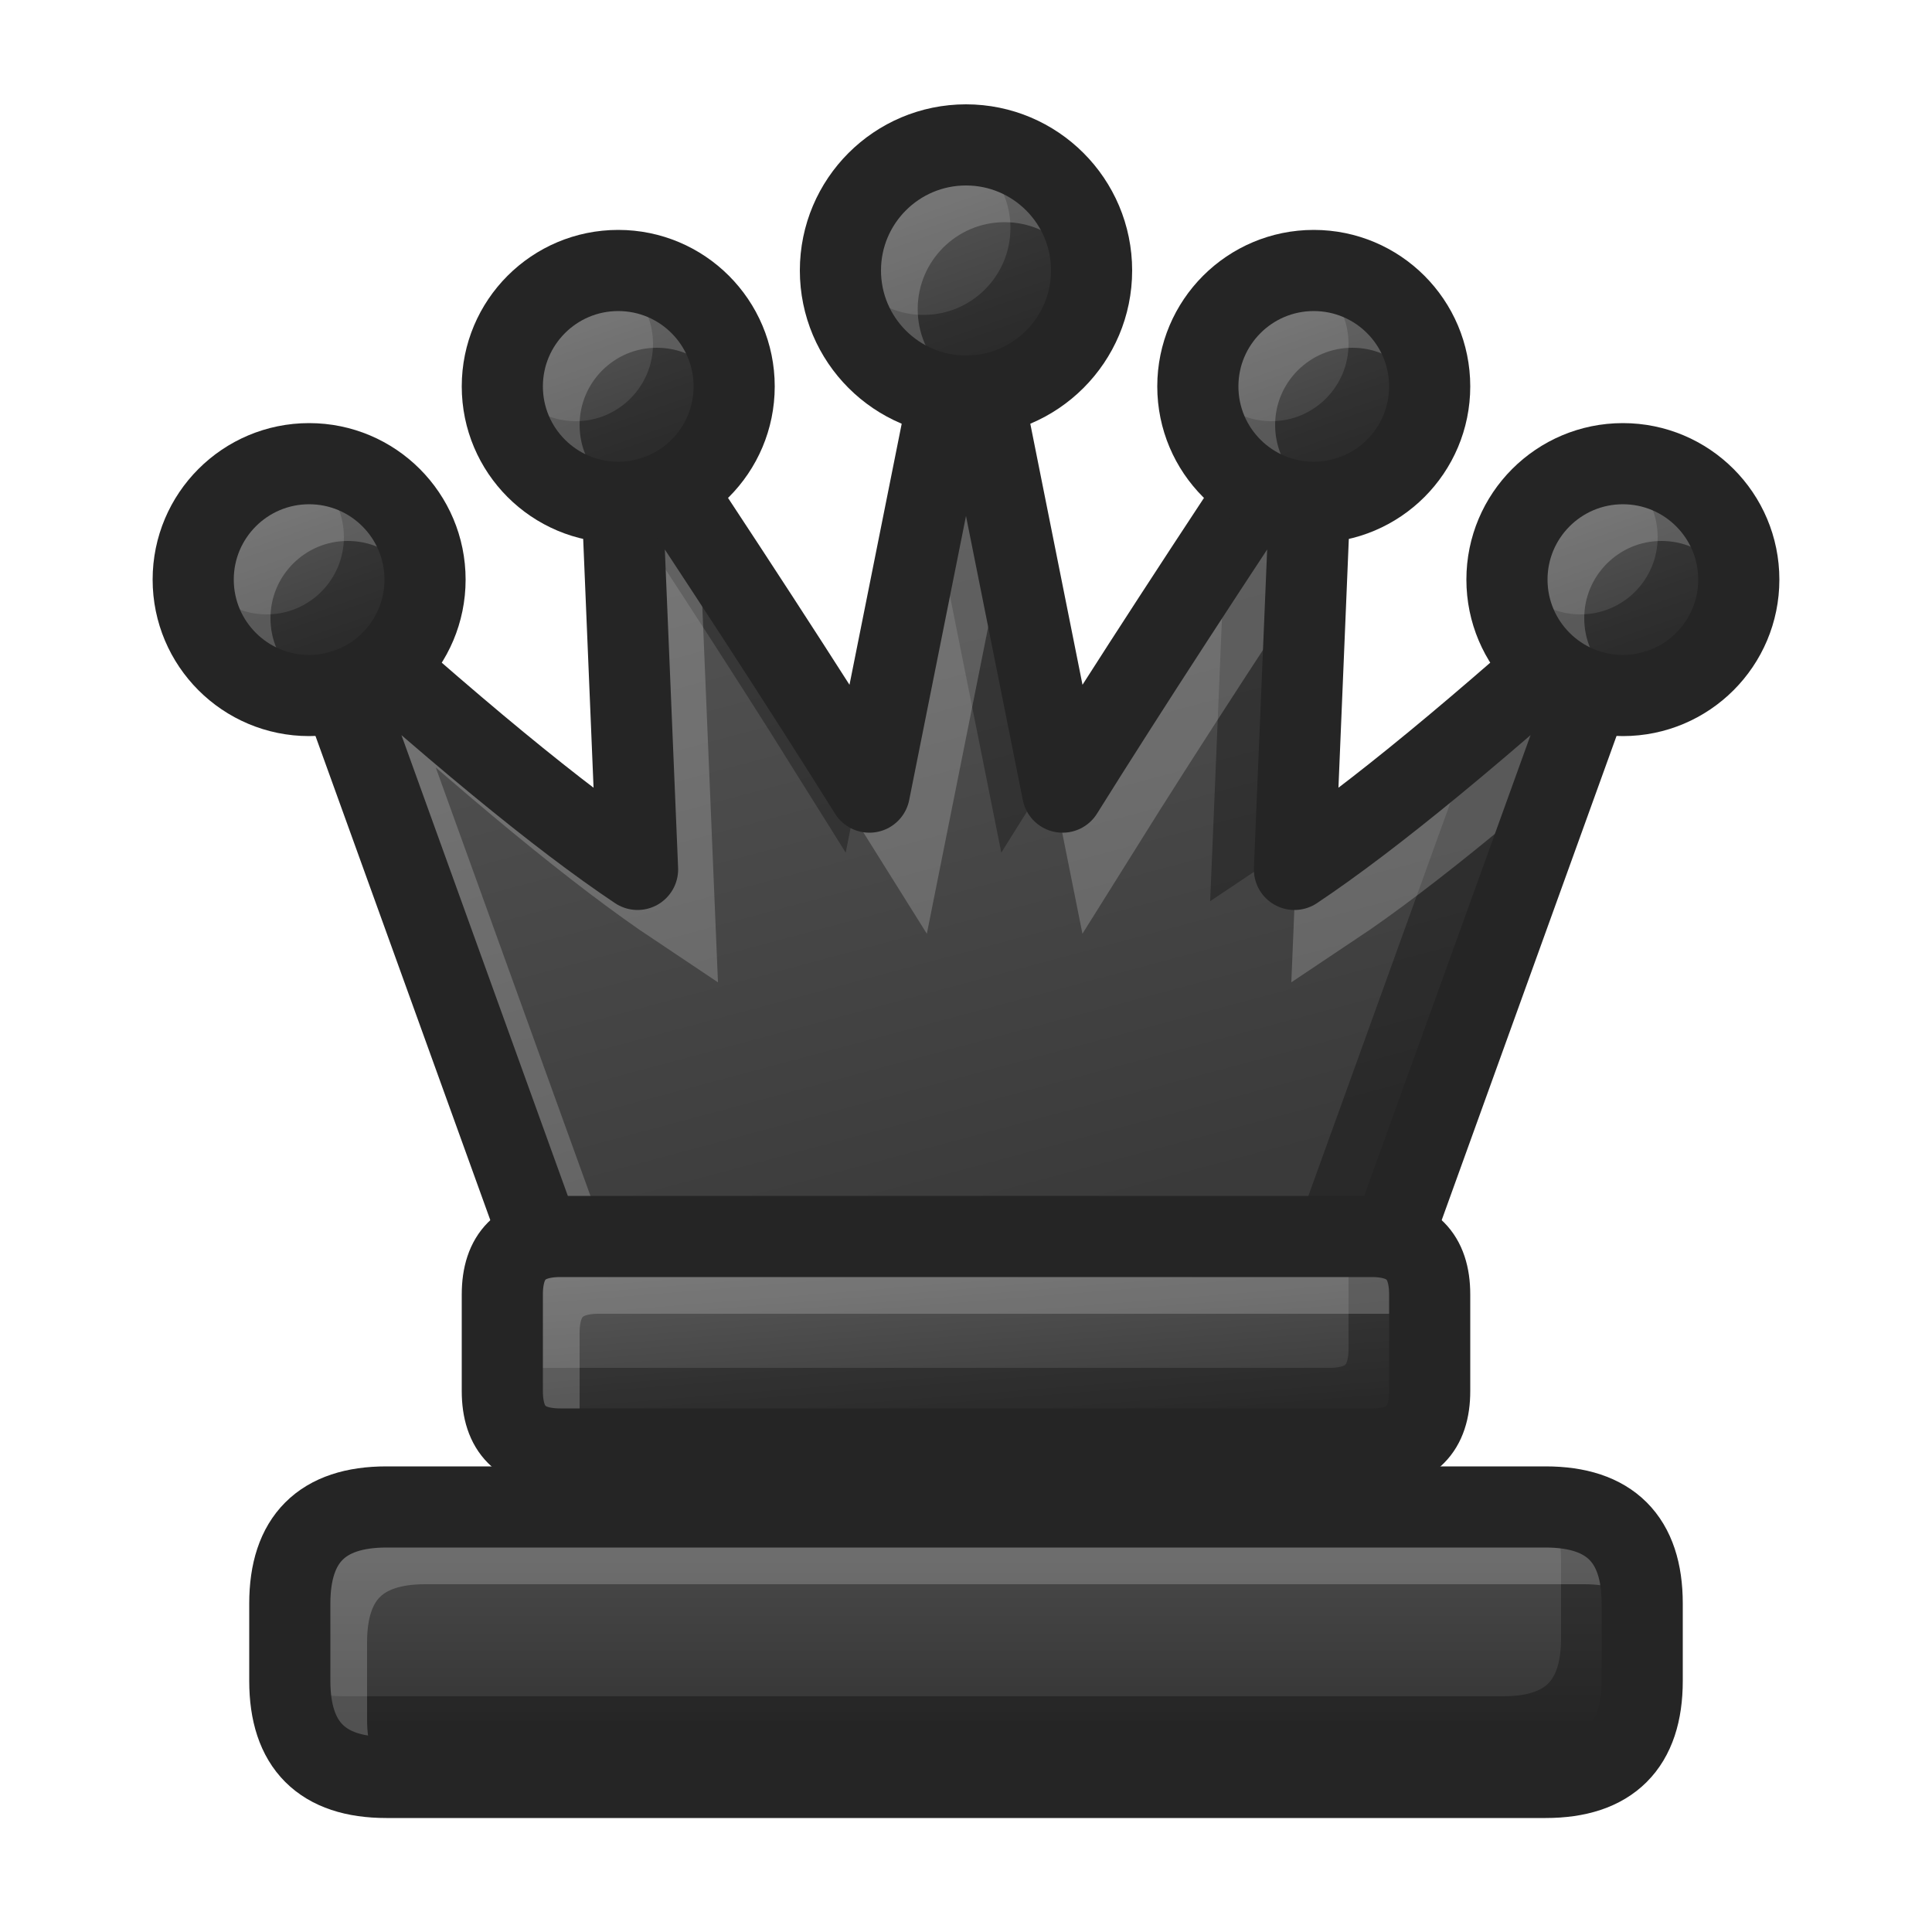
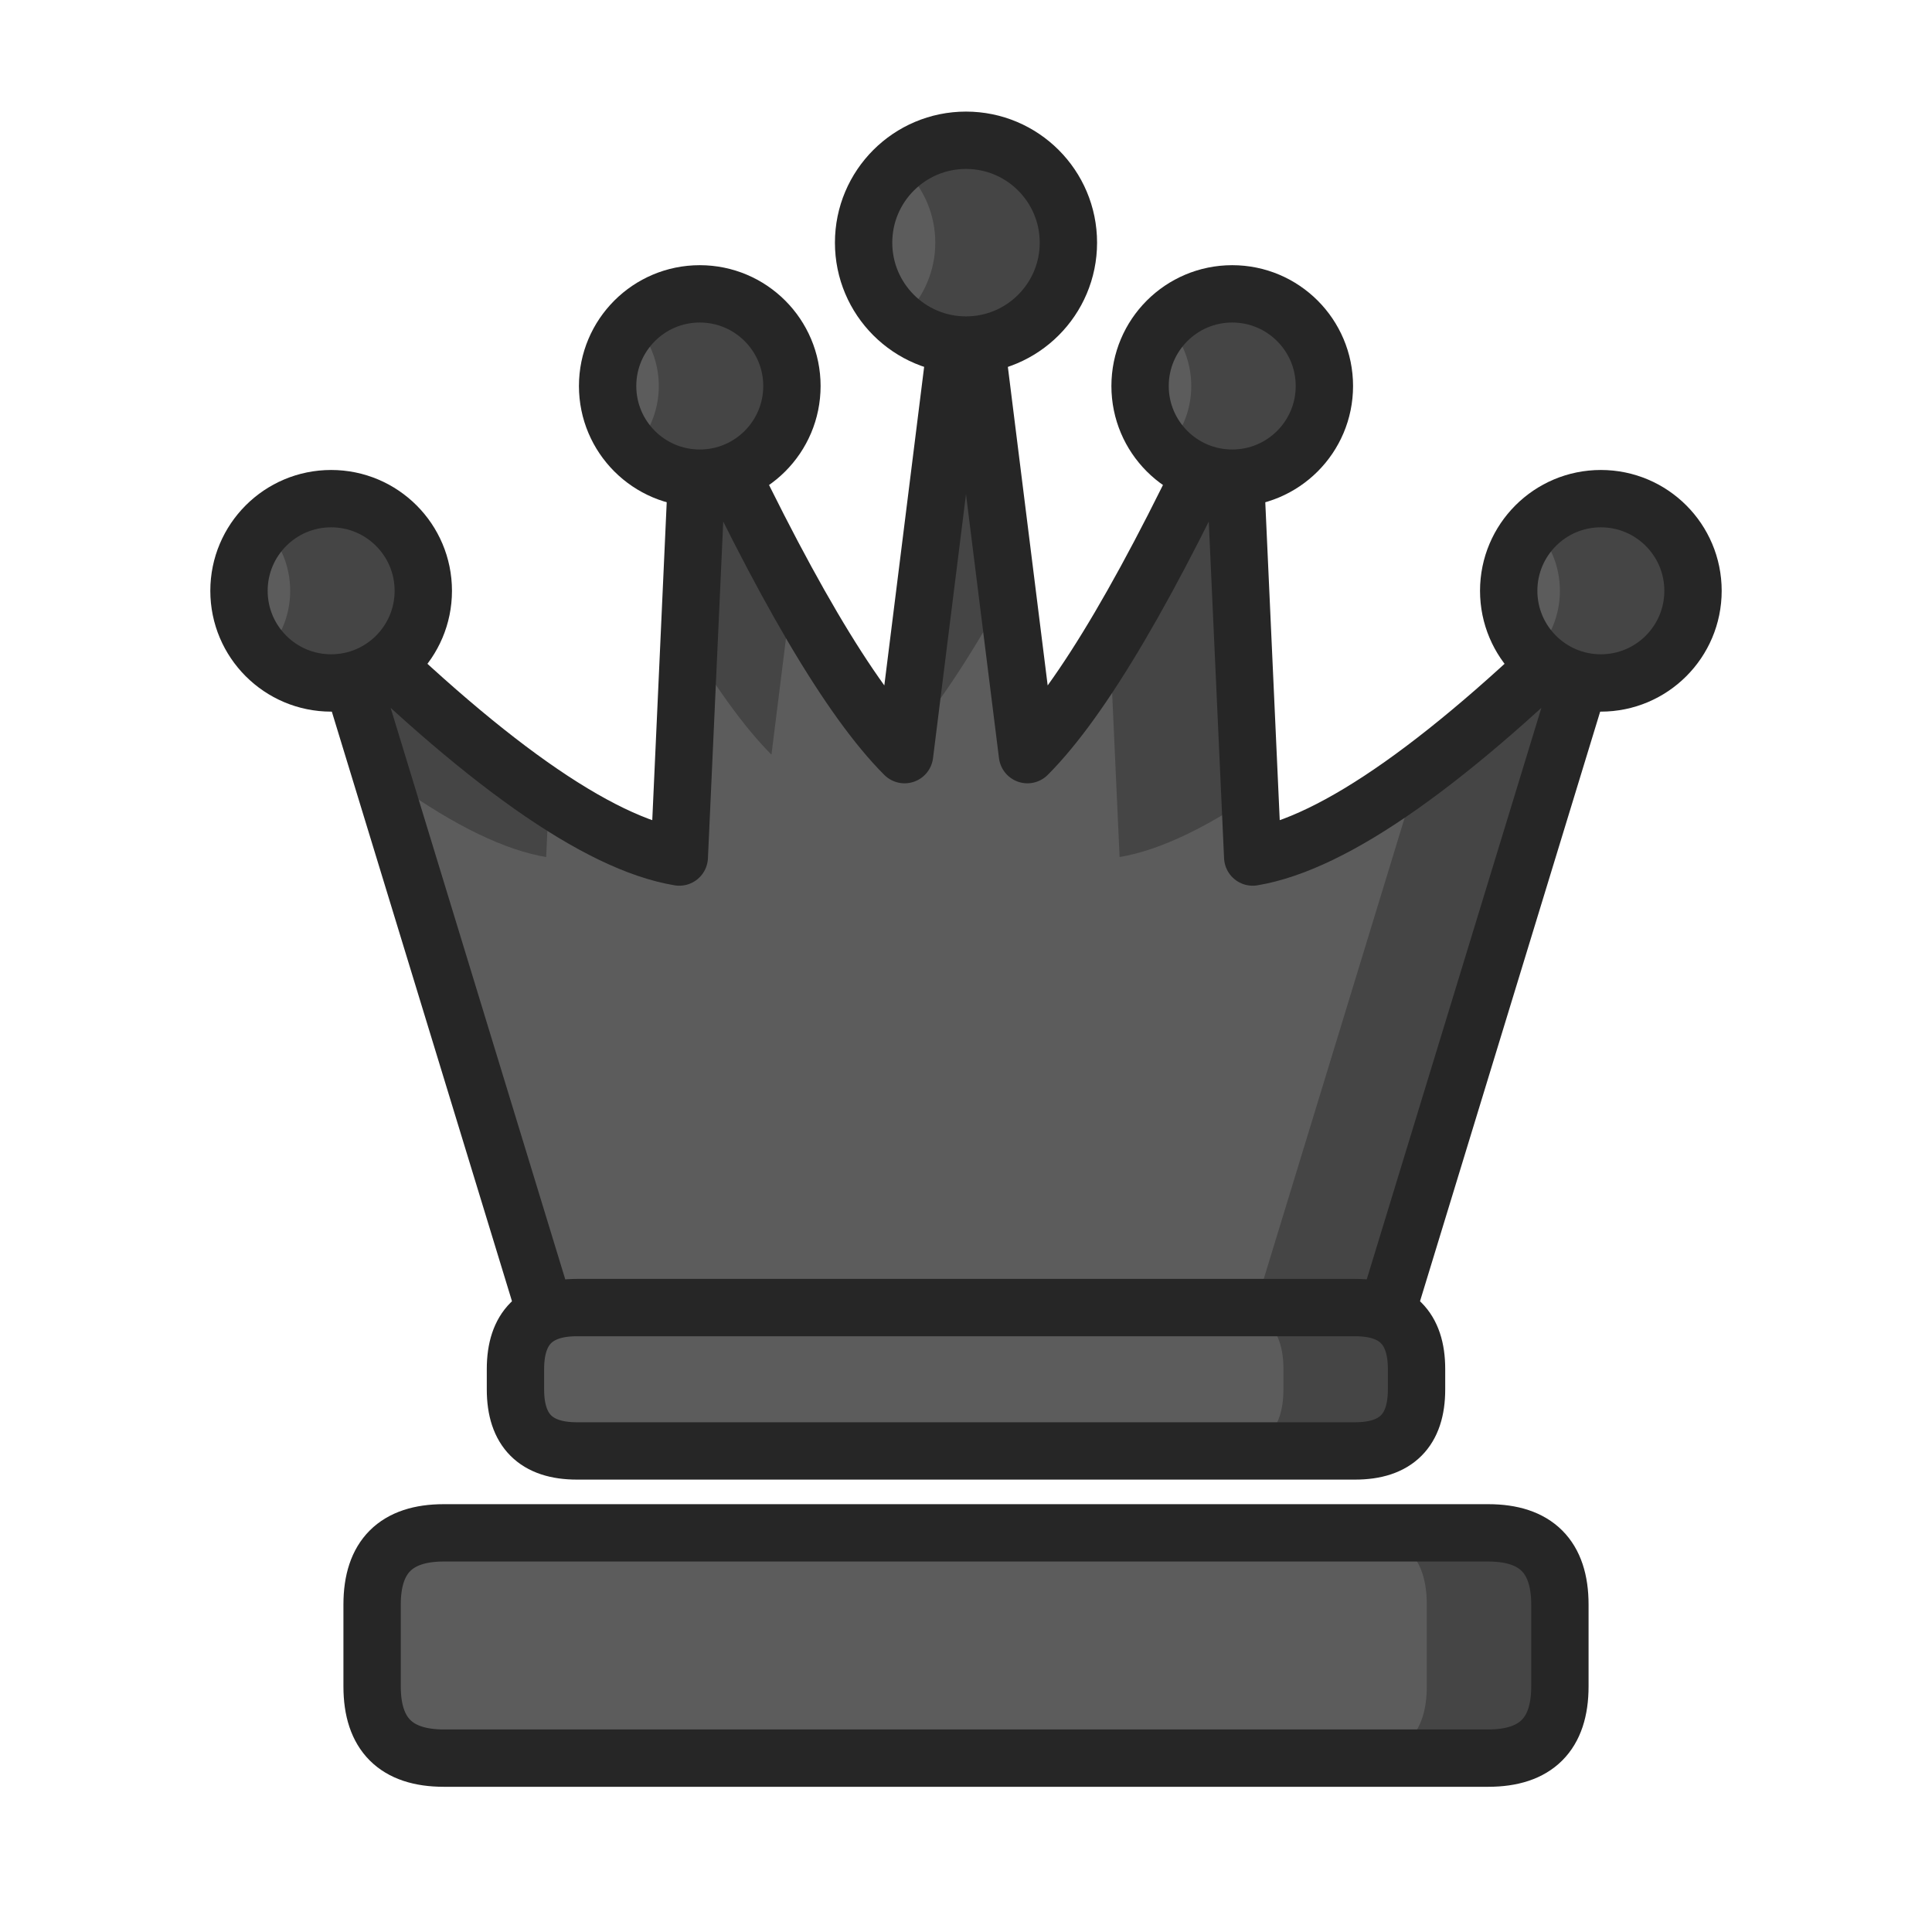
<svg xmlns="http://www.w3.org/2000/svg" viewBox="0 0 100 100">
  <defs>
-     <linearGradient id="g" x1="0" y1="0" x2="0.35" y2="1">
-       <stop offset="0" stop-color="#5e5e5e" />
-       <stop offset="1" stop-color="#3a3a3a" />
-     </linearGradient>
-     <linearGradient id="gb" x1="0" y1="0" x2="0" y2="1">
-       <stop offset="0" stop-color="#4e4e4e" />
-       <stop offset="1" stop-color="#2f2f2f" />
-     </linearGradient>
    <clipPath id="c0">
-       <path d="M29 67 L16 31 Q27 41 33 45 L32 21 Q40 33 45 41 L50 16 L55 41 Q60 33 68 21 L67 45 Q73 41 84 31 L71 67 Z" />
+       <path d="M30 70 L19 34 Q30 45 36 46 L37 24 Q43 37 47 41 L50 17 L53 41 Q57 37 63 24 L64 46 Q70 45 81 34 L70 70 Z" />
    </clipPath>
    <clipPath id="c1">
-       <path d="M10 30 A6 6 0 1 0 22 30 A6 6 0 1 0 10 30 Z" />
+       <path d="M14.5 33 A4.5 4.5 0 1 0 23.5 33 A4.5 4.5 0 1 0 14.5 33 Z" />
    </clipPath>
    <clipPath id="c2">
-       <path d="M26 20 A6 6 0 1 0 38 20 A6 6 0 1 0 26 20 Z" />
+       <path d="M32.5 23 A4.5 4.5 0 1 0 41.5 23 A4.5 4.5 0 1 0 32.5 23 Z" />
    </clipPath>
    <clipPath id="c3">
-       <path d="M43.5 14 A6.5 6.5 0 1 0 56.5 14 A6.5 6.5 0 1 0 43.5 14 Z" />
+       <path d="M45 16 A5 5 0 1 0 55 16 A5 5 0 1 0 45 16 Z" />
    </clipPath>
    <clipPath id="c4">
-       <path d="M62 20 A6 6 0 1 0 74 20 A6 6 0 1 0 62 20 Z" />
+       <path d="M58.5 23 A4.5 4.5 0 1 0 67.5 23 A4.5 4.5 0 1 0 58.5 23 Z" />
    </clipPath>
    <clipPath id="c5">
-       <path d="M78 30 A6 6 0 1 0 90 30 A6 6 0 1 0 78 30 Z" />
+       <path d="M76.5 33 A4.5 4.5 0 1 0 85.5 33 A4.5 4.5 0 1 0 76.5 33 Z" />
    </clipPath>
    <clipPath id="c6">
-       <path d="M29 64 H71 Q74 64 74 67 V72 Q74 75 71 75 H29 Q26 75 26 72 V67 Q26 64 29 64 Z" />
+       <path d="M31 68 H69 Q72 68 72 71 V72 Q72 75 69 75 H31 Q28 75 28 72 V71 Q28 68 31 68 Z" />
    </clipPath>
    <clipPath id="c7">
-       <path d="M20 78 H80 Q85 78 85 83 V87 Q85 92 80 92 H20 Q15 92 15 87 V83 Q15 78 20 78 Z" />
+       <path d="M24.5 79 H75.5 Q79 79 79 82.5 V86.5 Q79 90 75.5 90 H24.5 Q21 90 21 86.5 V82.5 Q21 79 24.5 79 Z" />
    </clipPath>
  </defs>
-   <path d="M29 67 L16 31 Q27 41 33 45 L32 21 Q40 33 45 41 L50 16 L55 41 Q60 33 68 21 L67 45 Q73 41 84 31 L71 67 Z" fill="url(#g)" />
-   <g clip-path="url(#c0)" fill="none" stroke-width="4">
-     <path d="M29 67 L16 31 Q27 41 33 45 L32 21 Q40 33 45 41 L50 16 L55 41 Q60 33 68 21 L67 45 Q73 41 84 31 L71 67 Z" stroke="rgba(0,0,0,0.30)" transform="translate(-2.2 -2.2)" />
-     <path d="M29 67 L16 31 Q27 41 33 45 L32 21 Q40 33 45 41 L50 16 L55 41 Q60 33 68 21 L67 45 Q73 41 84 31 L71 67 Z" stroke="rgba(255,255,255,0.20)" transform="translate(2 2)" />
+   <g transform="translate(50 91) scale(1.06) translate(-50 -90)">
+     <path d="M30 70 L19 34 Q30 45 36 46 L37 24 Q43 37 47 41 L50 17 L53 41 Q57 37 63 24 L64 46 Q70 45 81 34 L70 70 Z" fill="#454545" />
+     <g clip-path="url(#c0)">
+       <path d="M30 70 L19 34 Q30 45 36 46 L37 24 Q43 37 47 41 L50 17 L53 41 Q57 37 63 24 L64 46 Q70 45 81 34 L70 70 Z" fill="#5c5c5c" transform="translate(-6.5 0)" />
+     </g>
+     <path d="M30 70 L19 34 Q30 45 36 46 L37 24 Q43 37 47 41 L50 17 L53 41 Q57 37 63 24 L64 46 Q70 45 81 34 L70 70 Z" fill="none" stroke="#262626" stroke-width="2.8" stroke-linejoin="round" />
+     <path d="M14.5 33 A4.5 4.5 0 1 0 23.5 33 A4.5 4.5 0 1 0 14.5 33 Z" fill="#454545" />
+     <g clip-path="url(#c1)">
+       <path d="M14.5 33 A4.5 4.5 0 1 0 23.5 33 A4.5 4.5 0 1 0 14.5 33 Z" fill="#5c5c5c" transform="translate(-6.5 0)" />
+     </g>
+     <path d="M14.5 33 A4.5 4.5 0 1 0 23.5 33 A4.5 4.5 0 1 0 14.5 33 Z" fill="none" stroke="#262626" stroke-width="2.8" stroke-linejoin="round" />
+     <path d="M32.5 23 A4.5 4.5 0 1 0 41.5 23 A4.5 4.5 0 1 0 32.5 23 Z" fill="#454545" />
+     <g clip-path="url(#c2)">
+       <path d="M32.5 23 A4.5 4.5 0 1 0 41.5 23 A4.5 4.5 0 1 0 32.5 23 Z" fill="#5c5c5c" transform="translate(-6.5 0)" />
+     </g>
+     <path d="M32.5 23 A4.5 4.5 0 1 0 41.5 23 A4.5 4.5 0 1 0 32.5 23 Z" fill="none" stroke="#262626" stroke-width="2.8" stroke-linejoin="round" />
+     <path d="M45 16 A5 5 0 1 0 55 16 A5 5 0 1 0 45 16 Z" fill="#454545" />
+     <g clip-path="url(#c3)">
+       <path d="M45 16 A5 5 0 1 0 55 16 A5 5 0 1 0 45 16 Z" fill="#5c5c5c" transform="translate(-6.5 0)" />
+     </g>
+     <path d="M45 16 A5 5 0 1 0 55 16 A5 5 0 1 0 45 16 Z" fill="none" stroke="#262626" stroke-width="2.8" stroke-linejoin="round" />
+     <path d="M58.5 23 A4.5 4.5 0 1 0 67.5 23 A4.5 4.5 0 1 0 58.5 23 Z" fill="#454545" />
+     <g clip-path="url(#c4)">
+       <path d="M58.5 23 A4.5 4.5 0 1 0 67.5 23 A4.5 4.5 0 1 0 58.5 23 Z" fill="#5c5c5c" transform="translate(-6.5 0)" />
+     </g>
+     <path d="M58.5 23 A4.5 4.5 0 1 0 67.5 23 A4.5 4.5 0 1 0 58.5 23 Z" fill="none" stroke="#262626" stroke-width="2.8" stroke-linejoin="round" />
+     <path d="M76.5 33 A4.5 4.5 0 1 0 85.5 33 A4.5 4.5 0 1 0 76.5 33 Z" fill="#454545" />
+     <g clip-path="url(#c5)">
+       <path d="M76.5 33 A4.5 4.5 0 1 0 85.5 33 A4.5 4.5 0 1 0 76.5 33 Z" fill="#5c5c5c" transform="translate(-6.5 0)" />
+     </g>
+     <path d="M76.5 33 A4.5 4.5 0 1 0 85.5 33 A4.5 4.5 0 1 0 76.5 33 Z" fill="none" stroke="#262626" stroke-width="2.8" stroke-linejoin="round" />
+     <path d="M31 68 H69 Q72 68 72 71 V72 Q72 75 69 75 H31 Q28 75 28 72 V71 Q28 68 31 68 Z" fill="#454545" />
+     <g clip-path="url(#c6)">
+       <path d="M31 68 H69 Q72 68 72 71 V72 Q72 75 69 75 H31 Q28 75 28 72 V71 Q28 68 31 68 Z" fill="#5c5c5c" transform="translate(-6.5 0)" />
+     </g>
+     <path d="M31 68 H69 Q72 68 72 71 V72 Q72 75 69 75 H31 Q28 75 28 72 V71 Q28 68 31 68 Z" fill="none" stroke="#262626" stroke-width="2.8" stroke-linejoin="round" />
+     <path d="M24.5 79 H75.5 Q79 79 79 82.5 V86.5 Q79 90 75.5 90 H24.5 Q21 90 21 86.5 V82.5 Q21 79 24.5 79 Z" fill="#454545" />
+     <g clip-path="url(#c7)">
+       <path d="M24.5 79 H75.5 Q79 79 79 82.5 V86.5 Q79 90 75.5 90 H24.5 Q21 90 21 86.5 V82.5 Q21 79 24.5 79 Z" fill="#5c5c5c" transform="translate(-6.5 0)" />
+     </g>
+     <path d="M24.5 79 H75.5 Q79 79 79 82.5 V86.5 Q79 90 75.5 90 H24.5 Q21 90 21 86.5 V82.5 Q21 79 24.5 79 Z" fill="none" stroke="#262626" stroke-width="2.8" stroke-linejoin="round" />
  </g>
-   <path d="M29 67 L16 31 Q27 41 33 45 L32 21 Q40 33 45 41 L50 16 L55 41 Q60 33 68 21 L67 45 Q73 41 84 31 L71 67 Z" fill="none" stroke="#252525" stroke-width="4.2" stroke-linejoin="round" />
-   <path d="M10 30 A6 6 0 1 0 22 30 A6 6 0 1 0 10 30 Z" fill="url(#g)" />
-   <g clip-path="url(#c1)" fill="none" stroke-width="4">
-     <path d="M10 30 A6 6 0 1 0 22 30 A6 6 0 1 0 10 30 Z" stroke="rgba(0,0,0,0.30)" transform="translate(-2.2 -2.2)" />
-     <path d="M10 30 A6 6 0 1 0 22 30 A6 6 0 1 0 10 30 Z" stroke="rgba(255,255,255,0.20)" transform="translate(2 2)" />
-   </g>
-   <path d="M10 30 A6 6 0 1 0 22 30 A6 6 0 1 0 10 30 Z" fill="none" stroke="#252525" stroke-width="4.2" stroke-linejoin="round" />
-   <path d="M26 20 A6 6 0 1 0 38 20 A6 6 0 1 0 26 20 Z" fill="url(#g)" />
-   <g clip-path="url(#c2)" fill="none" stroke-width="4">
-     <path d="M26 20 A6 6 0 1 0 38 20 A6 6 0 1 0 26 20 Z" stroke="rgba(0,0,0,0.30)" transform="translate(-2.2 -2.2)" />
-     <path d="M26 20 A6 6 0 1 0 38 20 A6 6 0 1 0 26 20 Z" stroke="rgba(255,255,255,0.20)" transform="translate(2 2)" />
-   </g>
-   <path d="M26 20 A6 6 0 1 0 38 20 A6 6 0 1 0 26 20 Z" fill="none" stroke="#252525" stroke-width="4.2" stroke-linejoin="round" />
-   <path d="M43.5 14 A6.5 6.5 0 1 0 56.5 14 A6.5 6.5 0 1 0 43.5 14 Z" fill="url(#g)" />
-   <g clip-path="url(#c3)" fill="none" stroke-width="4">
-     <path d="M43.5 14 A6.5 6.5 0 1 0 56.5 14 A6.5 6.5 0 1 0 43.5 14 Z" stroke="rgba(0,0,0,0.30)" transform="translate(-2.2 -2.2)" />
-     <path d="M43.5 14 A6.5 6.5 0 1 0 56.5 14 A6.5 6.5 0 1 0 43.5 14 Z" stroke="rgba(255,255,255,0.20)" transform="translate(2 2)" />
-   </g>
-   <path d="M43.5 14 A6.5 6.5 0 1 0 56.5 14 A6.5 6.5 0 1 0 43.5 14 Z" fill="none" stroke="#252525" stroke-width="4.2" stroke-linejoin="round" />
-   <path d="M62 20 A6 6 0 1 0 74 20 A6 6 0 1 0 62 20 Z" fill="url(#g)" />
-   <g clip-path="url(#c4)" fill="none" stroke-width="4">
-     <path d="M62 20 A6 6 0 1 0 74 20 A6 6 0 1 0 62 20 Z" stroke="rgba(0,0,0,0.30)" transform="translate(-2.2 -2.2)" />
-     <path d="M62 20 A6 6 0 1 0 74 20 A6 6 0 1 0 62 20 Z" stroke="rgba(255,255,255,0.20)" transform="translate(2 2)" />
-   </g>
-   <path d="M62 20 A6 6 0 1 0 74 20 A6 6 0 1 0 62 20 Z" fill="none" stroke="#252525" stroke-width="4.2" stroke-linejoin="round" />
-   <path d="M78 30 A6 6 0 1 0 90 30 A6 6 0 1 0 78 30 Z" fill="url(#g)" />
-   <g clip-path="url(#c5)" fill="none" stroke-width="4">
-     <path d="M78 30 A6 6 0 1 0 90 30 A6 6 0 1 0 78 30 Z" stroke="rgba(0,0,0,0.30)" transform="translate(-2.2 -2.2)" />
-     <path d="M78 30 A6 6 0 1 0 90 30 A6 6 0 1 0 78 30 Z" stroke="rgba(255,255,255,0.20)" transform="translate(2 2)" />
-   </g>
-   <path d="M78 30 A6 6 0 1 0 90 30 A6 6 0 1 0 78 30 Z" fill="none" stroke="#252525" stroke-width="4.2" stroke-linejoin="round" />
-   <path d="M29 64 H71 Q74 64 74 67 V72 Q74 75 71 75 H29 Q26 75 26 72 V67 Q26 64 29 64 Z" fill="url(#g)" />
-   <g clip-path="url(#c6)" fill="none" stroke-width="4">
-     <path d="M29 64 H71 Q74 64 74 67 V72 Q74 75 71 75 H29 Q26 75 26 72 V67 Q26 64 29 64 Z" stroke="rgba(0,0,0,0.30)" transform="translate(-2.2 -2.2)" />
-     <path d="M29 64 H71 Q74 64 74 67 V72 Q74 75 71 75 H29 Q26 75 26 72 V67 Q26 64 29 64 Z" stroke="rgba(255,255,255,0.20)" transform="translate(2 2)" />
-   </g>
-   <path d="M29 64 H71 Q74 64 74 67 V72 Q74 75 71 75 H29 Q26 75 26 72 V67 Q26 64 29 64 Z" fill="none" stroke="#252525" stroke-width="4.2" stroke-linejoin="round" />
-   <path d="M20 78 H80 Q85 78 85 83 V87 Q85 92 80 92 H20 Q15 92 15 87 V83 Q15 78 20 78 Z" fill="url(#gb)" />
-   <g clip-path="url(#c7)" fill="none" stroke-width="4">
-     <path d="M20 78 H80 Q85 78 85 83 V87 Q85 92 80 92 H20 Q15 92 15 87 V83 Q15 78 20 78 Z" stroke="rgba(0,0,0,0.30)" transform="translate(-2.2 -2.2)" />
-     <path d="M20 78 H80 Q85 78 85 83 V87 Q85 92 80 92 H20 Q15 92 15 87 V83 Q15 78 20 78 Z" stroke="rgba(255,255,255,0.20)" transform="translate(2 2)" />
-   </g>
-   <path d="M20 78 H80 Q85 78 85 83 V87 Q85 92 80 92 H20 Q15 92 15 87 V83 Q15 78 20 78 Z" fill="none" stroke="#252525" stroke-width="4.2" stroke-linejoin="round" />
</svg>
